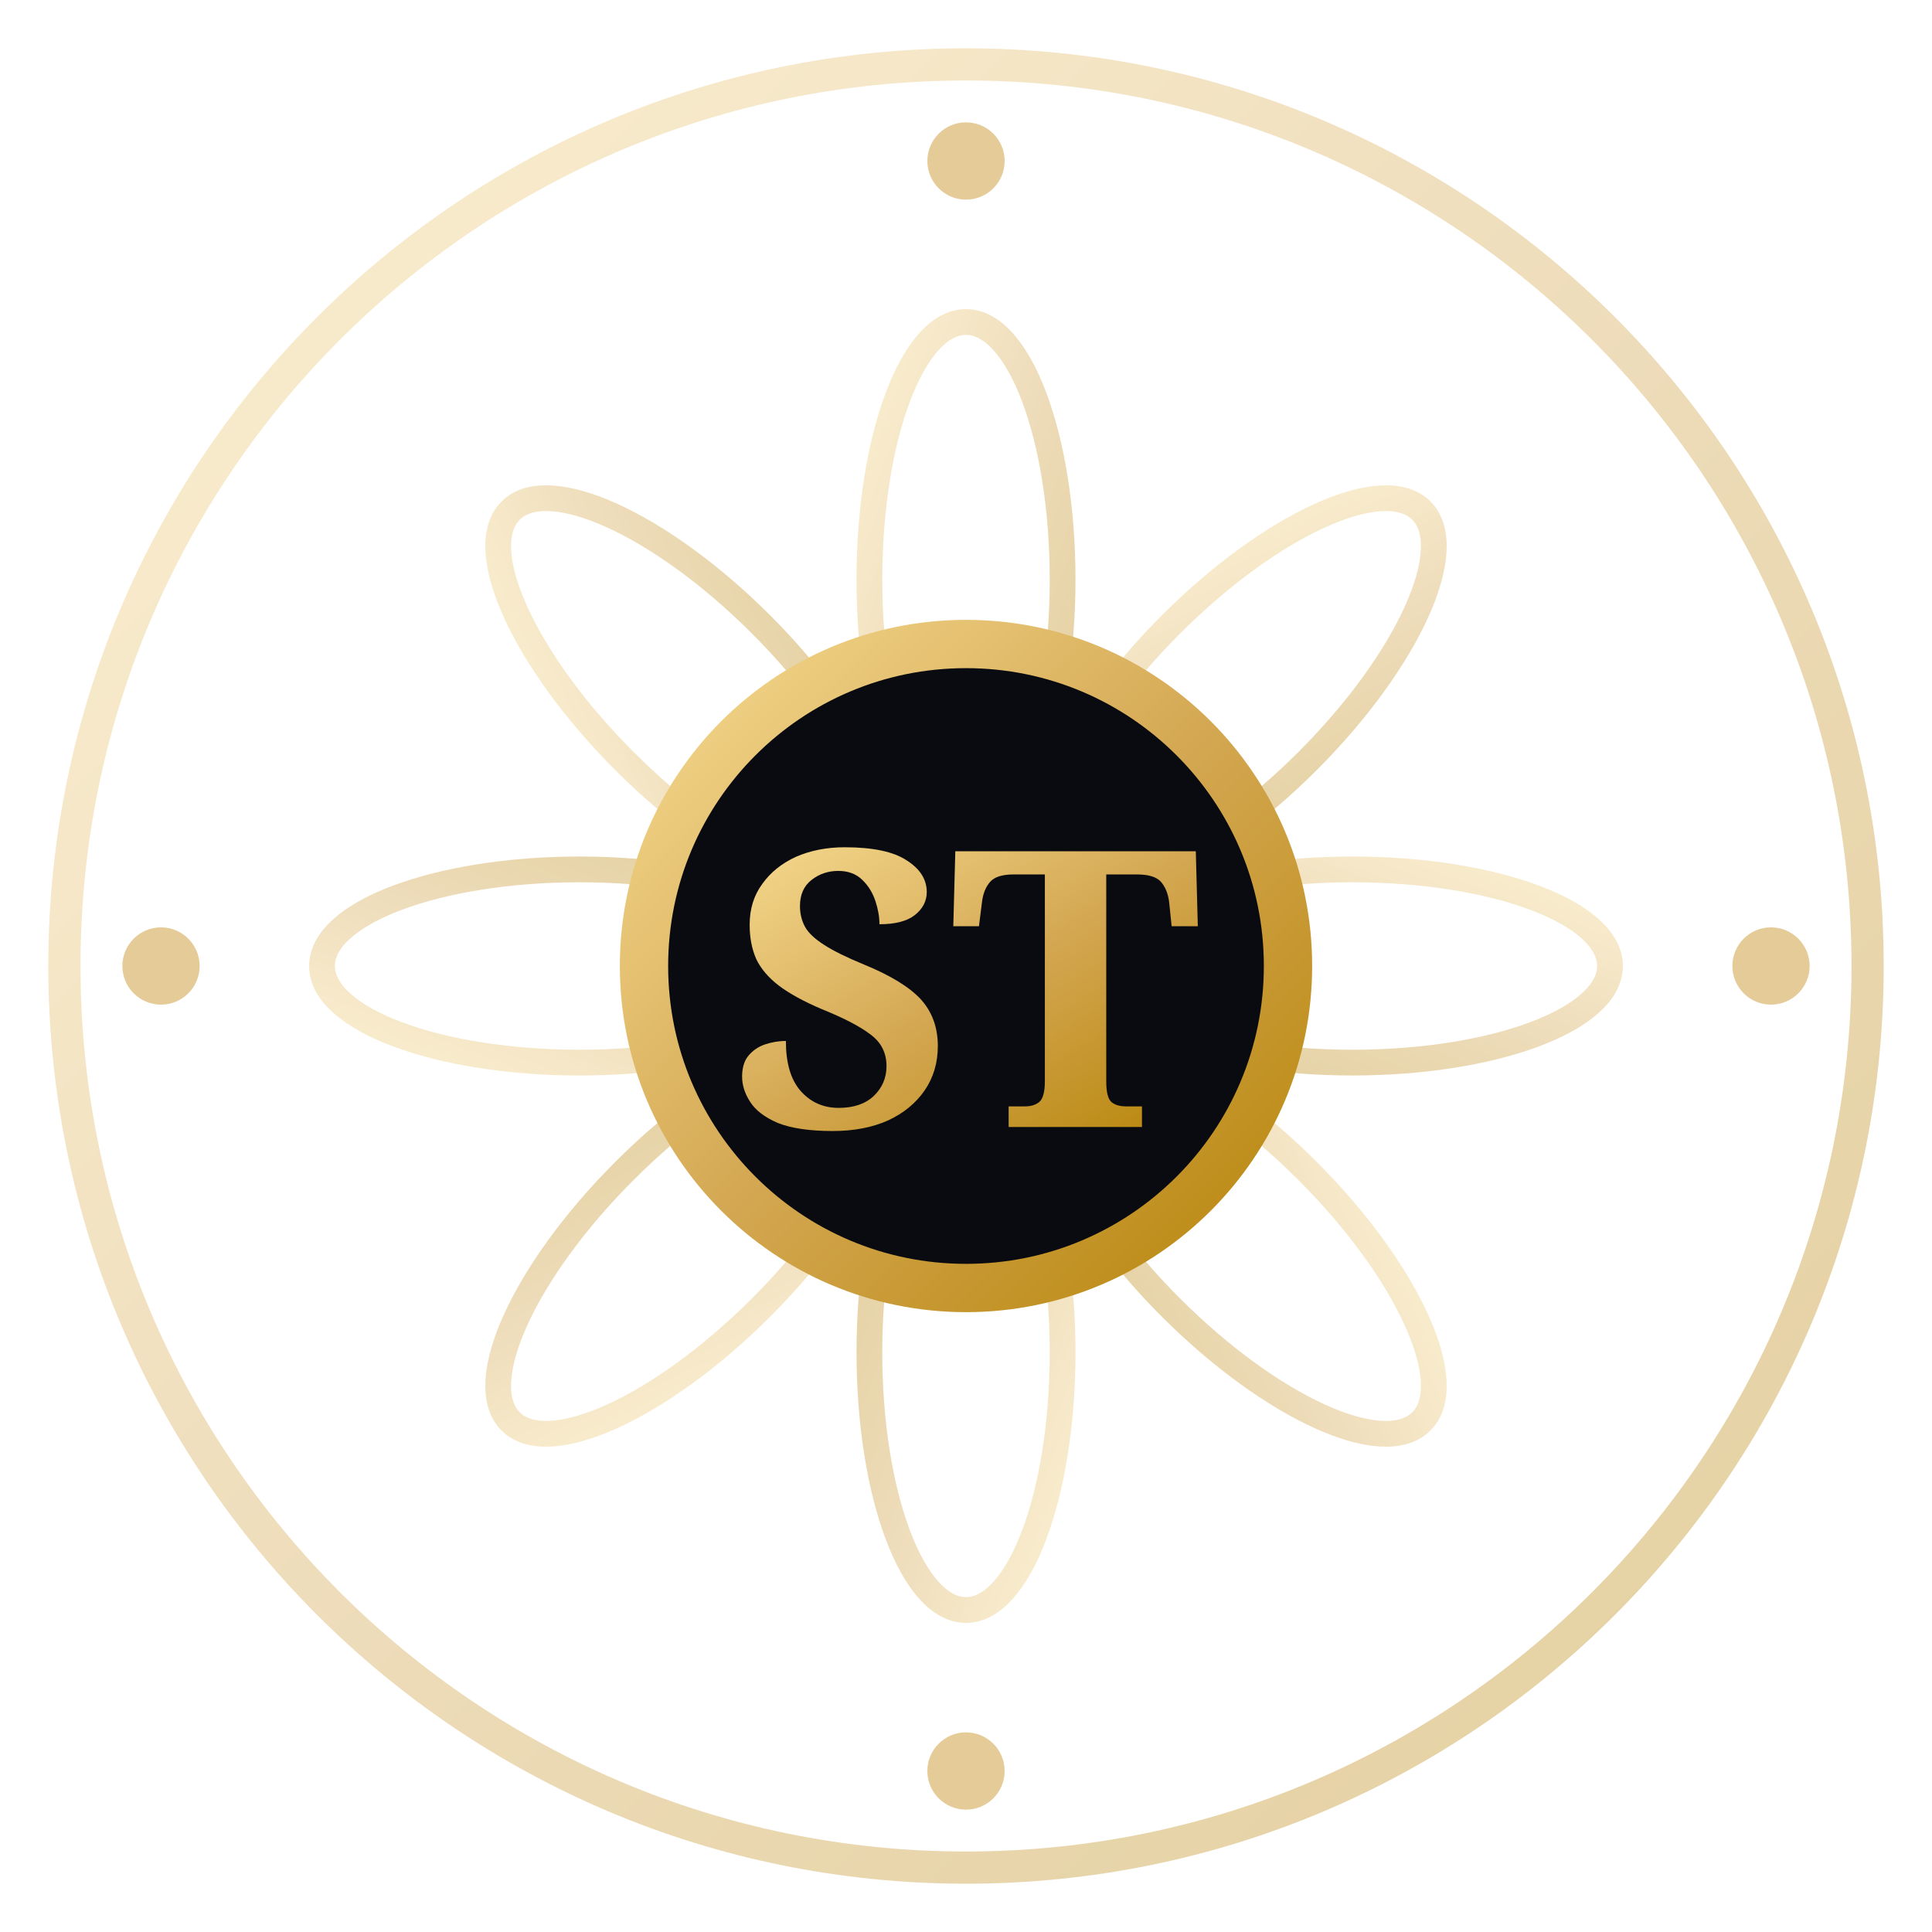
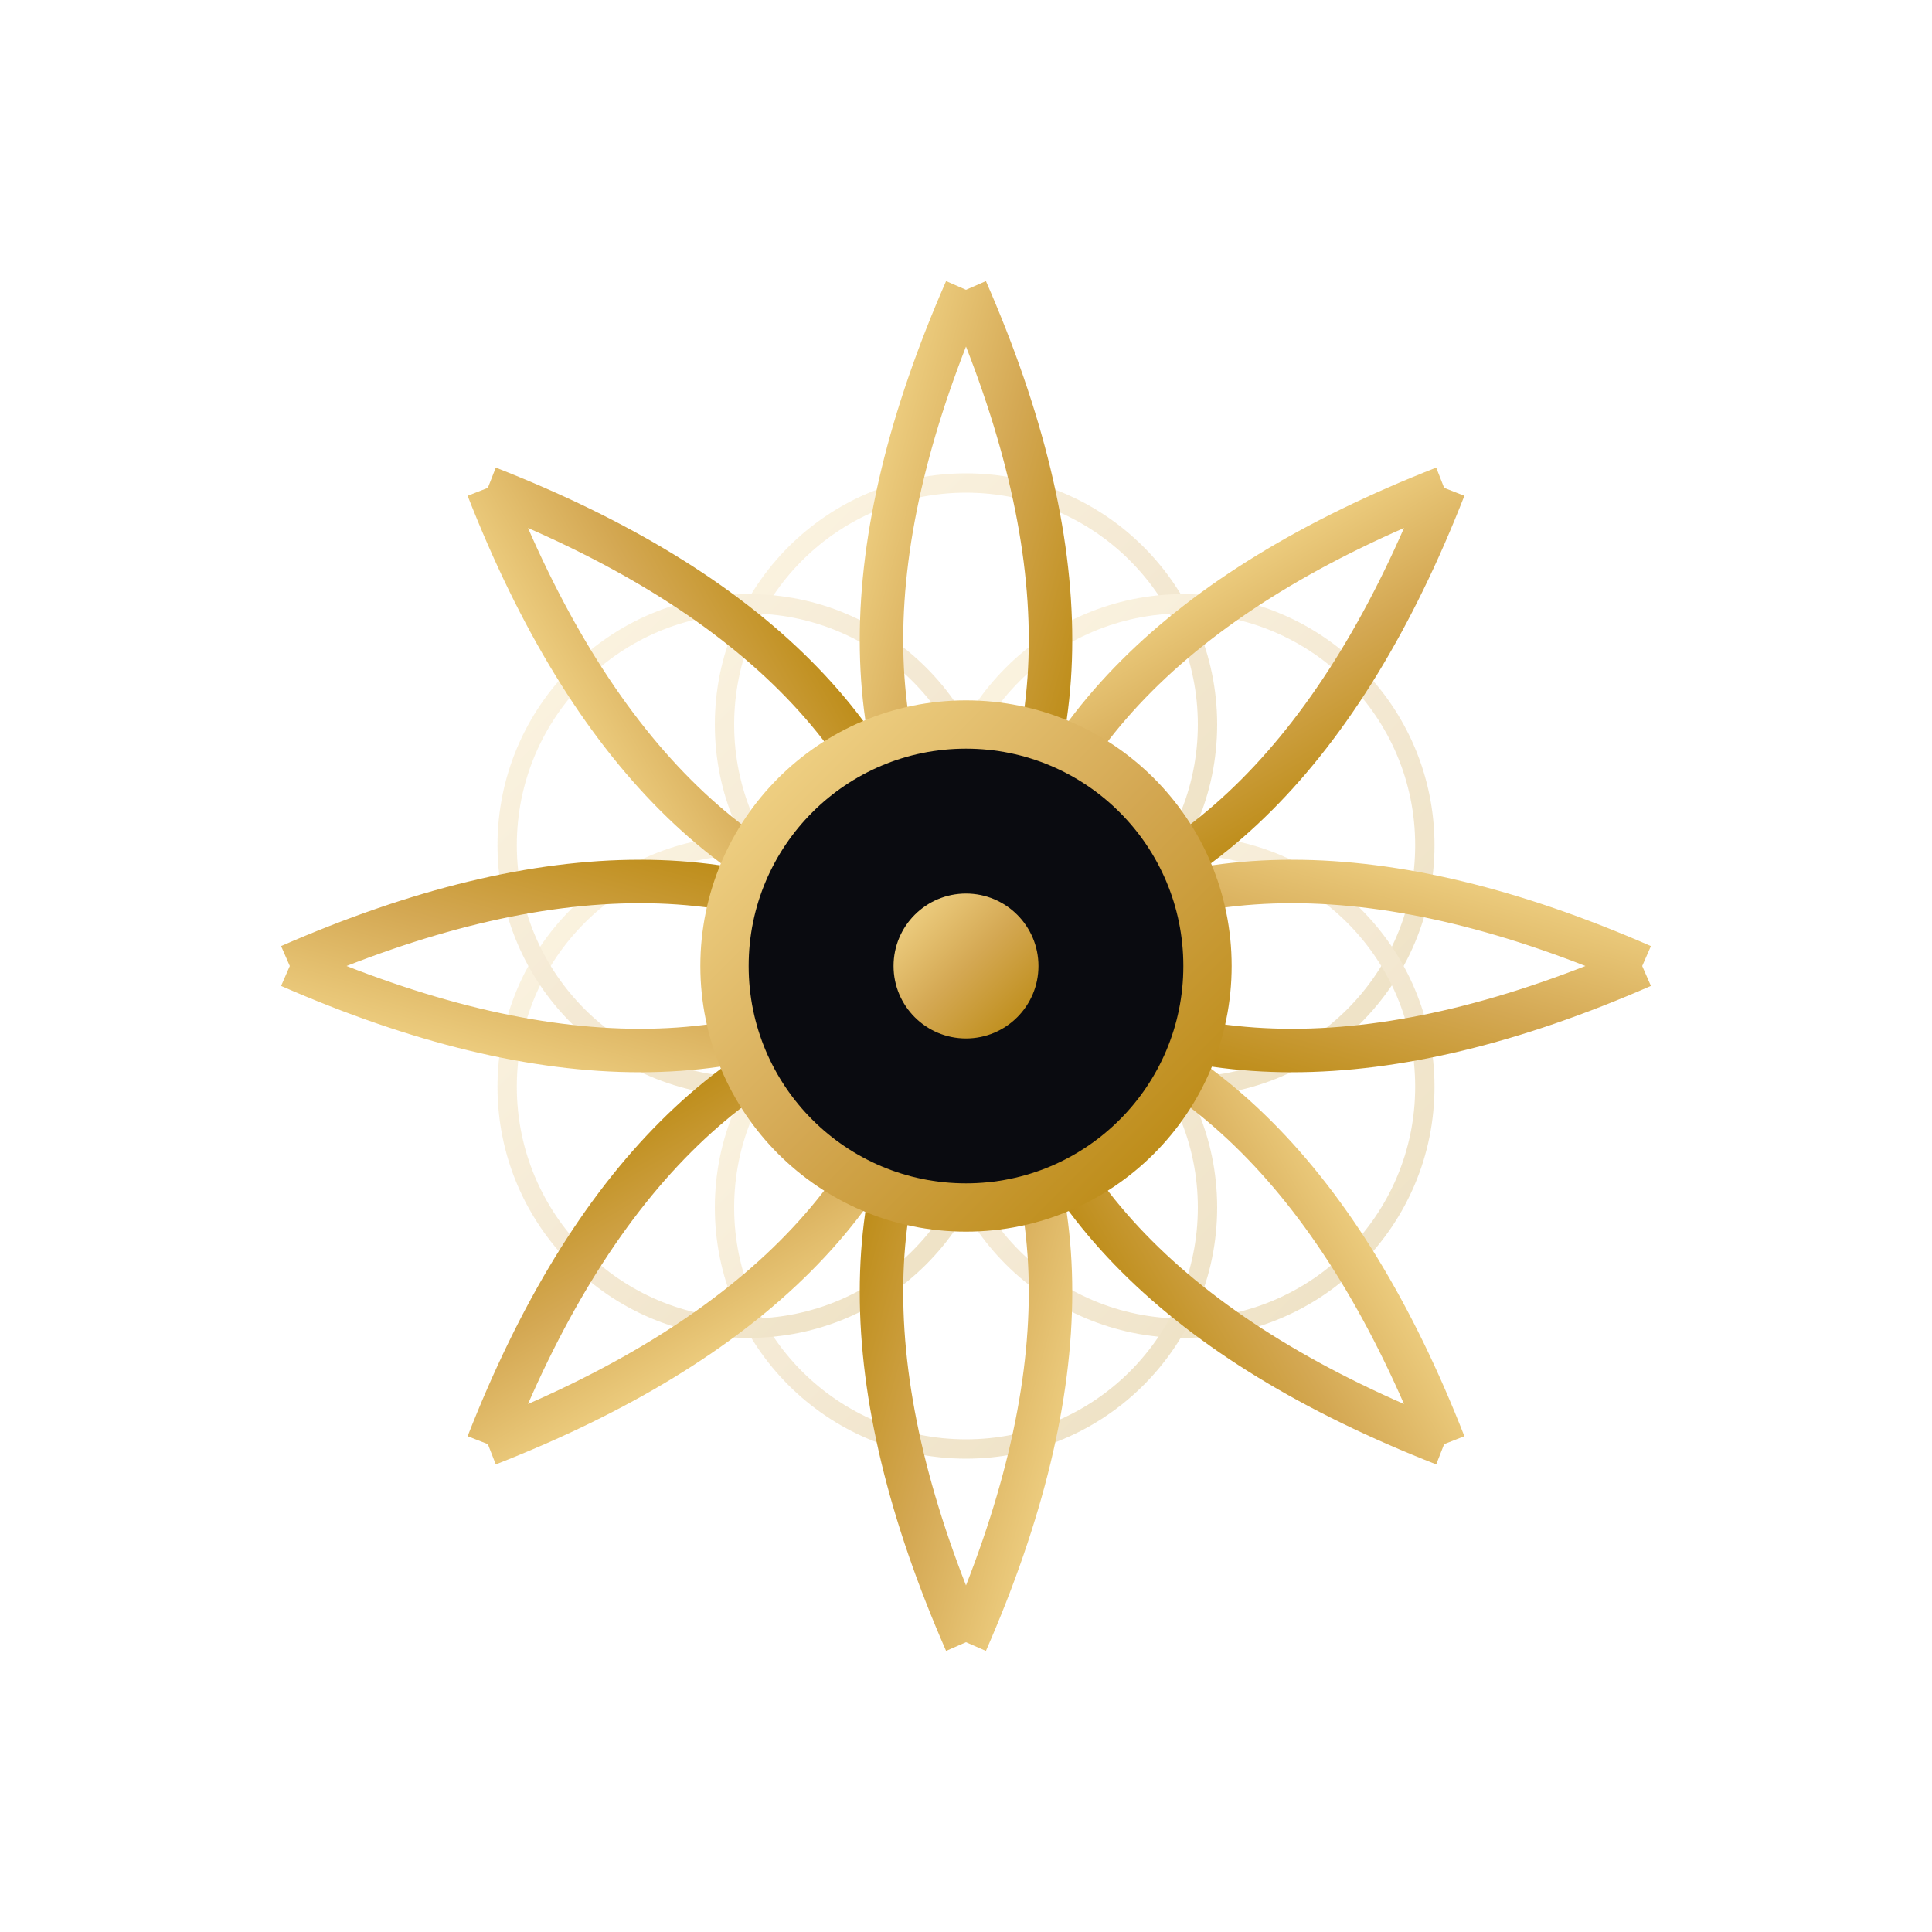
- <svg xmlns="http://www.w3.org/2000/svg" viewBox="0 0 60 60" width="60" height="60">
+ <svg xmlns="http://www.w3.org/2000/svg" viewBox="0 0 80 80" width="80" height="80">
  <defs>
    <linearGradient id="goldGrad" x1="0%" y1="0%" x2="100%" y2="100%">
      <stop offset="0%" style="stop-color:#F5D98E;stop-opacity:1" />
      <stop offset="50%" style="stop-color:#D4A853;stop-opacity:1" />
      <stop offset="100%" style="stop-color:#B8860B;stop-opacity:1" />
    </linearGradient>
  </defs>
-   <circle cx="30" cy="30" r="28" fill="none" stroke="url(#goldGrad)" stroke-width="1" opacity="0.4" />
-   <ellipse cx="30" cy="18" rx="3" ry="8" fill="none" stroke="url(#goldGrad)" stroke-width="0.8" opacity="0.4" transform="rotate(0 30 30)" />
-   <ellipse cx="30" cy="18" rx="3" ry="8" fill="none" stroke="url(#goldGrad)" stroke-width="0.8" opacity="0.4" transform="rotate(45 30 30)" />
-   <ellipse cx="30" cy="18" rx="3" ry="8" fill="none" stroke="url(#goldGrad)" stroke-width="0.8" opacity="0.4" transform="rotate(90 30 30)" />
-   <ellipse cx="30" cy="18" rx="3" ry="8" fill="none" stroke="url(#goldGrad)" stroke-width="0.8" opacity="0.4" transform="rotate(135 30 30)" />
-   <ellipse cx="30" cy="18" rx="3" ry="8" fill="none" stroke="url(#goldGrad)" stroke-width="0.8" opacity="0.4" transform="rotate(180 30 30)" />
-   <ellipse cx="30" cy="18" rx="3" ry="8" fill="none" stroke="url(#goldGrad)" stroke-width="0.8" opacity="0.4" transform="rotate(225 30 30)" />
-   <ellipse cx="30" cy="18" rx="3" ry="8" fill="none" stroke="url(#goldGrad)" stroke-width="0.8" opacity="0.4" transform="rotate(270 30 30)" />
-   <ellipse cx="30" cy="18" rx="3" ry="8" fill="none" stroke="url(#goldGrad)" stroke-width="0.8" opacity="0.4" transform="rotate(315 30 30)" />
-   <circle cx="30" cy="30" r="10" fill="#0A0B10" stroke="url(#goldGrad)" stroke-width="1.5" />
-   <circle cx="30" cy="5" r="1.2" fill="#D4A853" opacity="0.6" />
-   <circle cx="55" cy="30" r="1.2" fill="#D4A853" opacity="0.6" />
-   <circle cx="30" cy="55" r="1.2" fill="#D4A853" opacity="0.6" />
-   <circle cx="5" cy="30" r="1.2" fill="#D4A853" opacity="0.6" />
-   <text x="30" y="35" text-anchor="middle" font-family="Georgia, serif" font-size="12" font-weight="700" fill="url(#goldGrad)">ST</text>
+   <g opacity="0.25" stroke="url(#goldGrad)" stroke-width="0.8" fill="none">
+     <circle cx="40" cy="40" r="10" />
+     <circle cx="40" cy="30" r="10" />
+     <circle cx="49" cy="35" r="10" />
+     <circle cx="49" cy="45" r="10" />
+     <circle cx="40" cy="50" r="10" />
+     <circle cx="31" cy="45" r="10" />
+     <circle cx="31" cy="35" r="10" />
+   </g>
+   <g stroke="url(#goldGrad)" stroke-width="1.8" fill="none">
+     <path d="M40,12 Q47,28 40,38 Q33,28 40,12" />
+     <path d="M40,12 Q47,28 40,38 Q33,28 40,12" transform="rotate(45 40 40)" />
+     <path d="M40,12 Q47,28 40,38 Q33,28 40,12" transform="rotate(90 40 40)" />
+     <path d="M40,12 Q47,28 40,38 Q33,28 40,12" transform="rotate(135 40 40)" />
+     <path d="M40,12 Q47,28 40,38 Q33,28 40,12" transform="rotate(180 40 40)" />
+     <path d="M40,12 Q47,28 40,38 Q33,28 40,12" transform="rotate(225 40 40)" />
+     <path d="M40,12 Q47,28 40,38 Q33,28 40,12" transform="rotate(270 40 40)" />
+     <path d="M40,12 Q47,28 40,38 Q33,28 40,12" transform="rotate(315 40 40)" />
+   </g>
+   <circle cx="40" cy="40" r="10" fill="#0A0B10" stroke="url(#goldGrad)" stroke-width="2" />
+   <circle cx="40" cy="40" r="3" fill="url(#goldGrad)" />
</svg>
